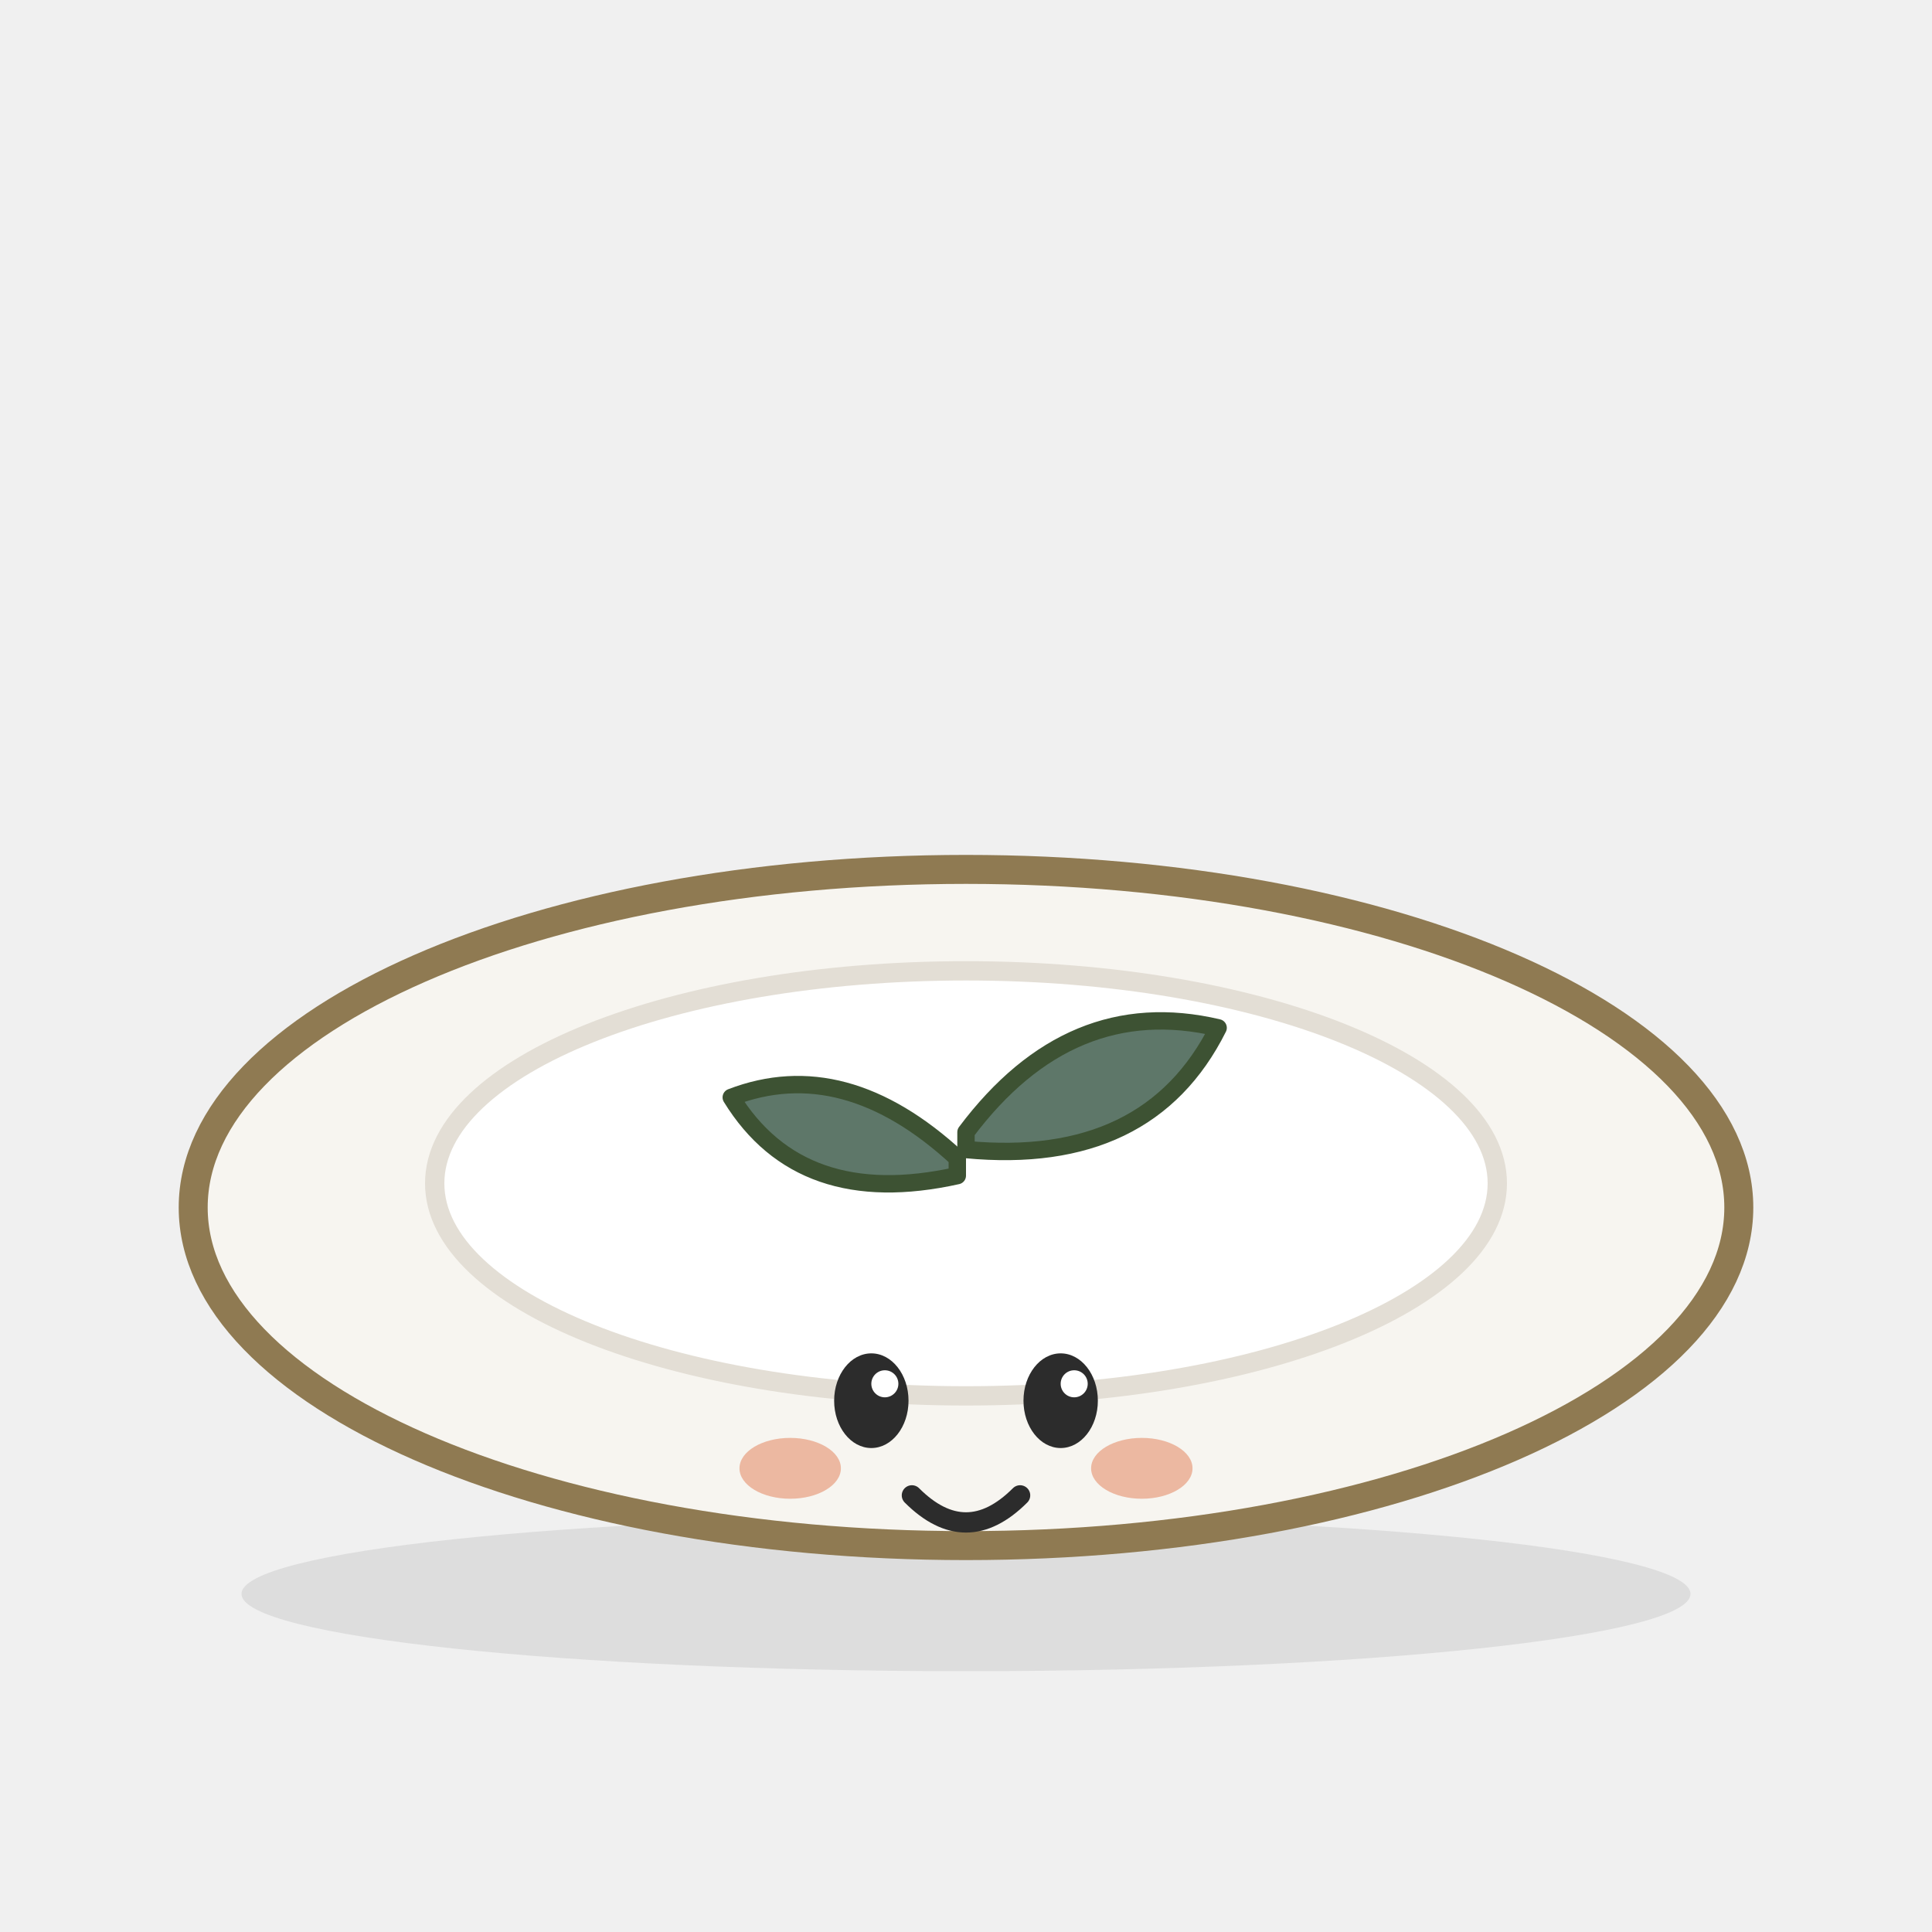
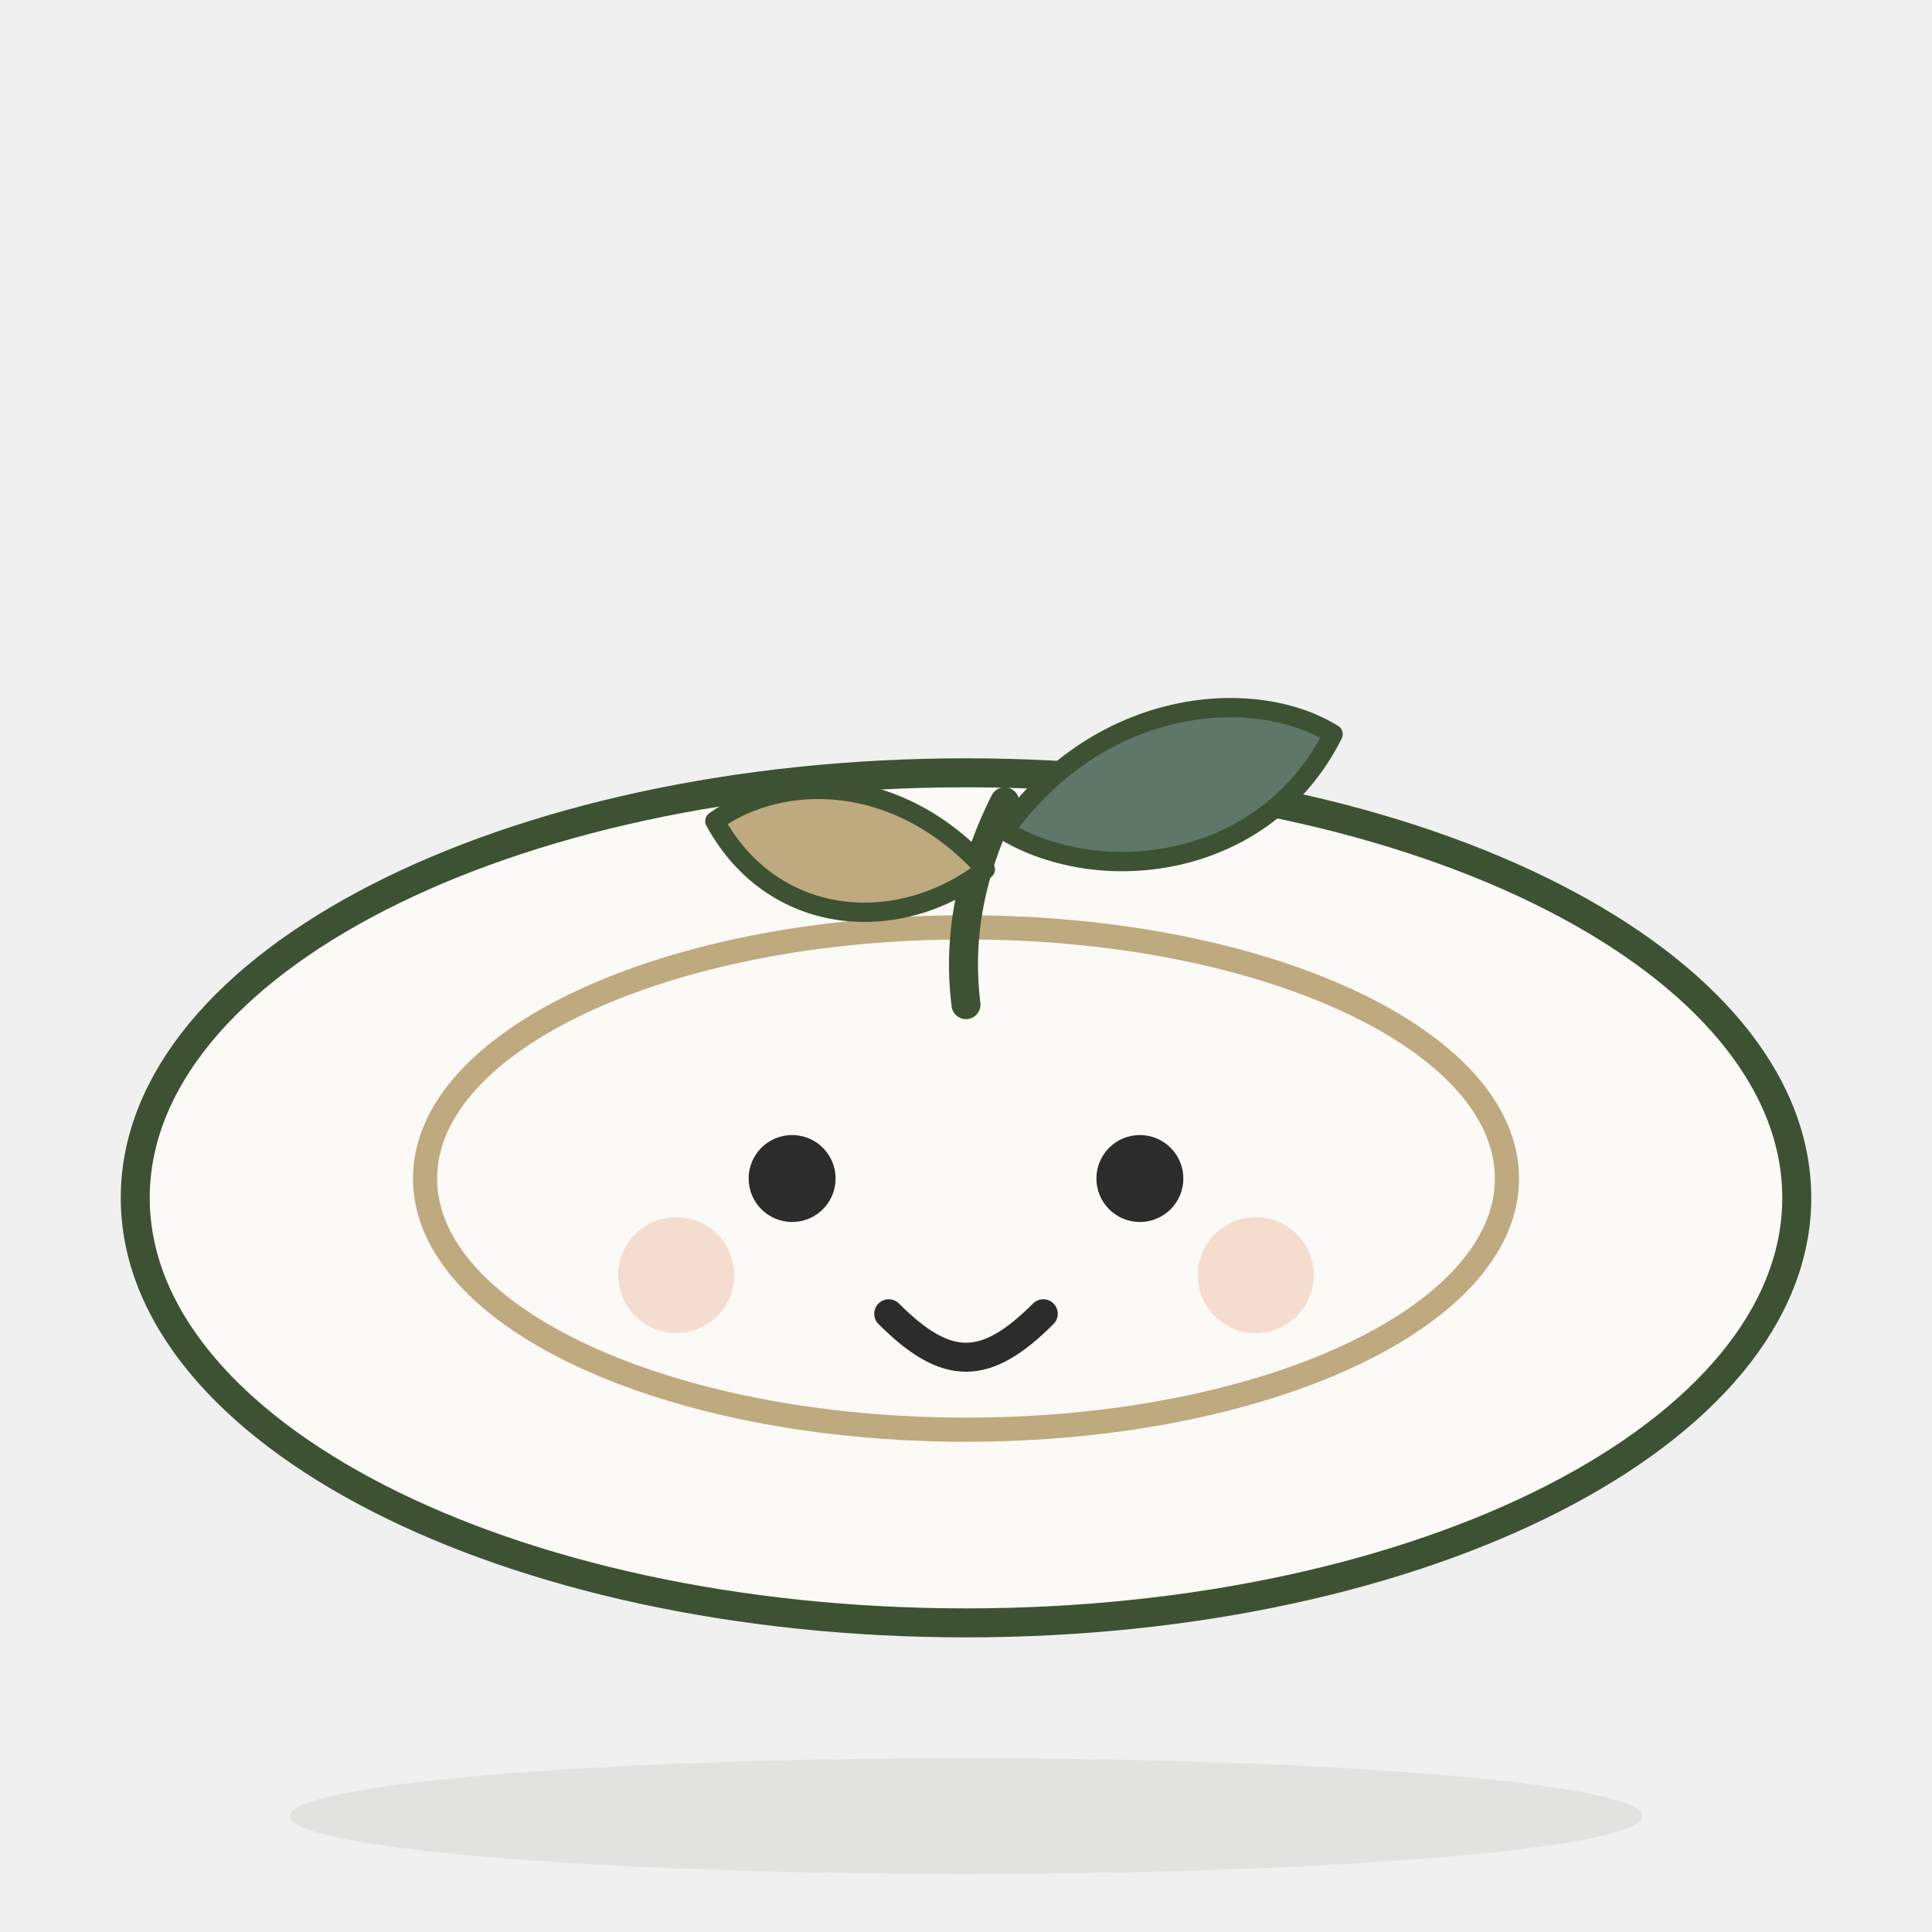
- <svg xmlns="http://www.w3.org/2000/svg" viewBox="0 0 400 400" width="400" height="400">
-   <ellipse cx="200" cy="330" rx="150" ry="16" fill="#000" opacity="0.08" />
-   <ellipse cx="200" cy="250" rx="160" ry="70" fill="#f7f5f0" stroke="#8f7a52" stroke-width="6" />
-   <ellipse cx="200" cy="245" rx="110" ry="44" fill="#ffffff" stroke="#e3ded5" stroke-width="4" />
-   <g transform="translate(200,238) scale(0.9) translate(-204,-80)">
-     <path d="M204 76 Q228 44 262 52 Q246 84 204 80 Z" fill="#5e7769" stroke="#3d5233" stroke-width="4" stroke-linejoin="round" />
-     <path d="M202 82 Q176 58 150 68 Q166 94 202 86 Z" fill="#5e7769" stroke="#3d5233" stroke-width="4" stroke-linejoin="round" />
-   </g>
-   <ellipse cx="163.6" cy="304.0" rx="10.5" ry="6.3" fill="#e8a487" opacity="0.75" />
-   <ellipse cx="236.4" cy="304.0" rx="10.5" ry="6.3" fill="#e8a487" opacity="0.75" />
-   <ellipse cx="180.4" cy="290" rx="7.7" ry="9.8" fill="#2c2c2c" />
-   <ellipse cx="219.6" cy="290" rx="7.7" ry="9.8" fill="#2c2c2c" />
-   <circle cx="183.2" cy="286.5" r="2.8" fill="#fff" />
-   <circle cx="222.4" cy="286.5" r="2.8" fill="#fff" />
-   <path d="M188.8 309.6 Q200 320.8 211.2 309.6" fill="none" stroke="#2c2c2c" stroke-width="4.2" stroke-linecap="round" />
+ <svg xmlns="http://www.w3.org/2000/svg" viewBox="0 0 200 200" width="200" height="200">
+   <ellipse cx="100" cy="188" rx="70" ry="6" fill="#3d5233" opacity=".08" />
+   <ellipse cx="100" cy="124" rx="86" ry="44" fill="#fbfaf6" stroke="#3d5233" stroke-width="3" />
+   <ellipse cx="100" cy="122" rx="56" ry="26" fill="none" stroke="#bfa97f" stroke-width="2.5" />
+   <path d="M100 104c-1-8 1-15 4-21" fill="none" stroke="#3d5233" stroke-width="3" stroke-linecap="round" />
+   <path d="M104 86c10-14 26-15 34-10-7 14-24 16-34 10z" fill="#5e7769" stroke="#3d5233" stroke-width="2" stroke-linejoin="round" />
+   <path d="M102 90c-9-10-21-10-28-5 6 11 19 12 28 5z" fill="#bfa97f" stroke="#3d5233" stroke-width="2" stroke-linejoin="round" />
+   <circle cx="82" cy="122" r="4.5" fill="#2c2c2c" />
+   <circle cx="118" cy="122" r="4.5" fill="#2c2c2c" />
+   <path d="M92 136c6 6 10 6 16 0" fill="none" stroke="#2c2c2c" stroke-width="3" stroke-linecap="round" />
+   <circle cx="70" cy="132" r="6" fill="#e8a487" opacity=".35" />
+   <circle cx="130" cy="132" r="6" fill="#e8a487" opacity=".35" />
</svg>
